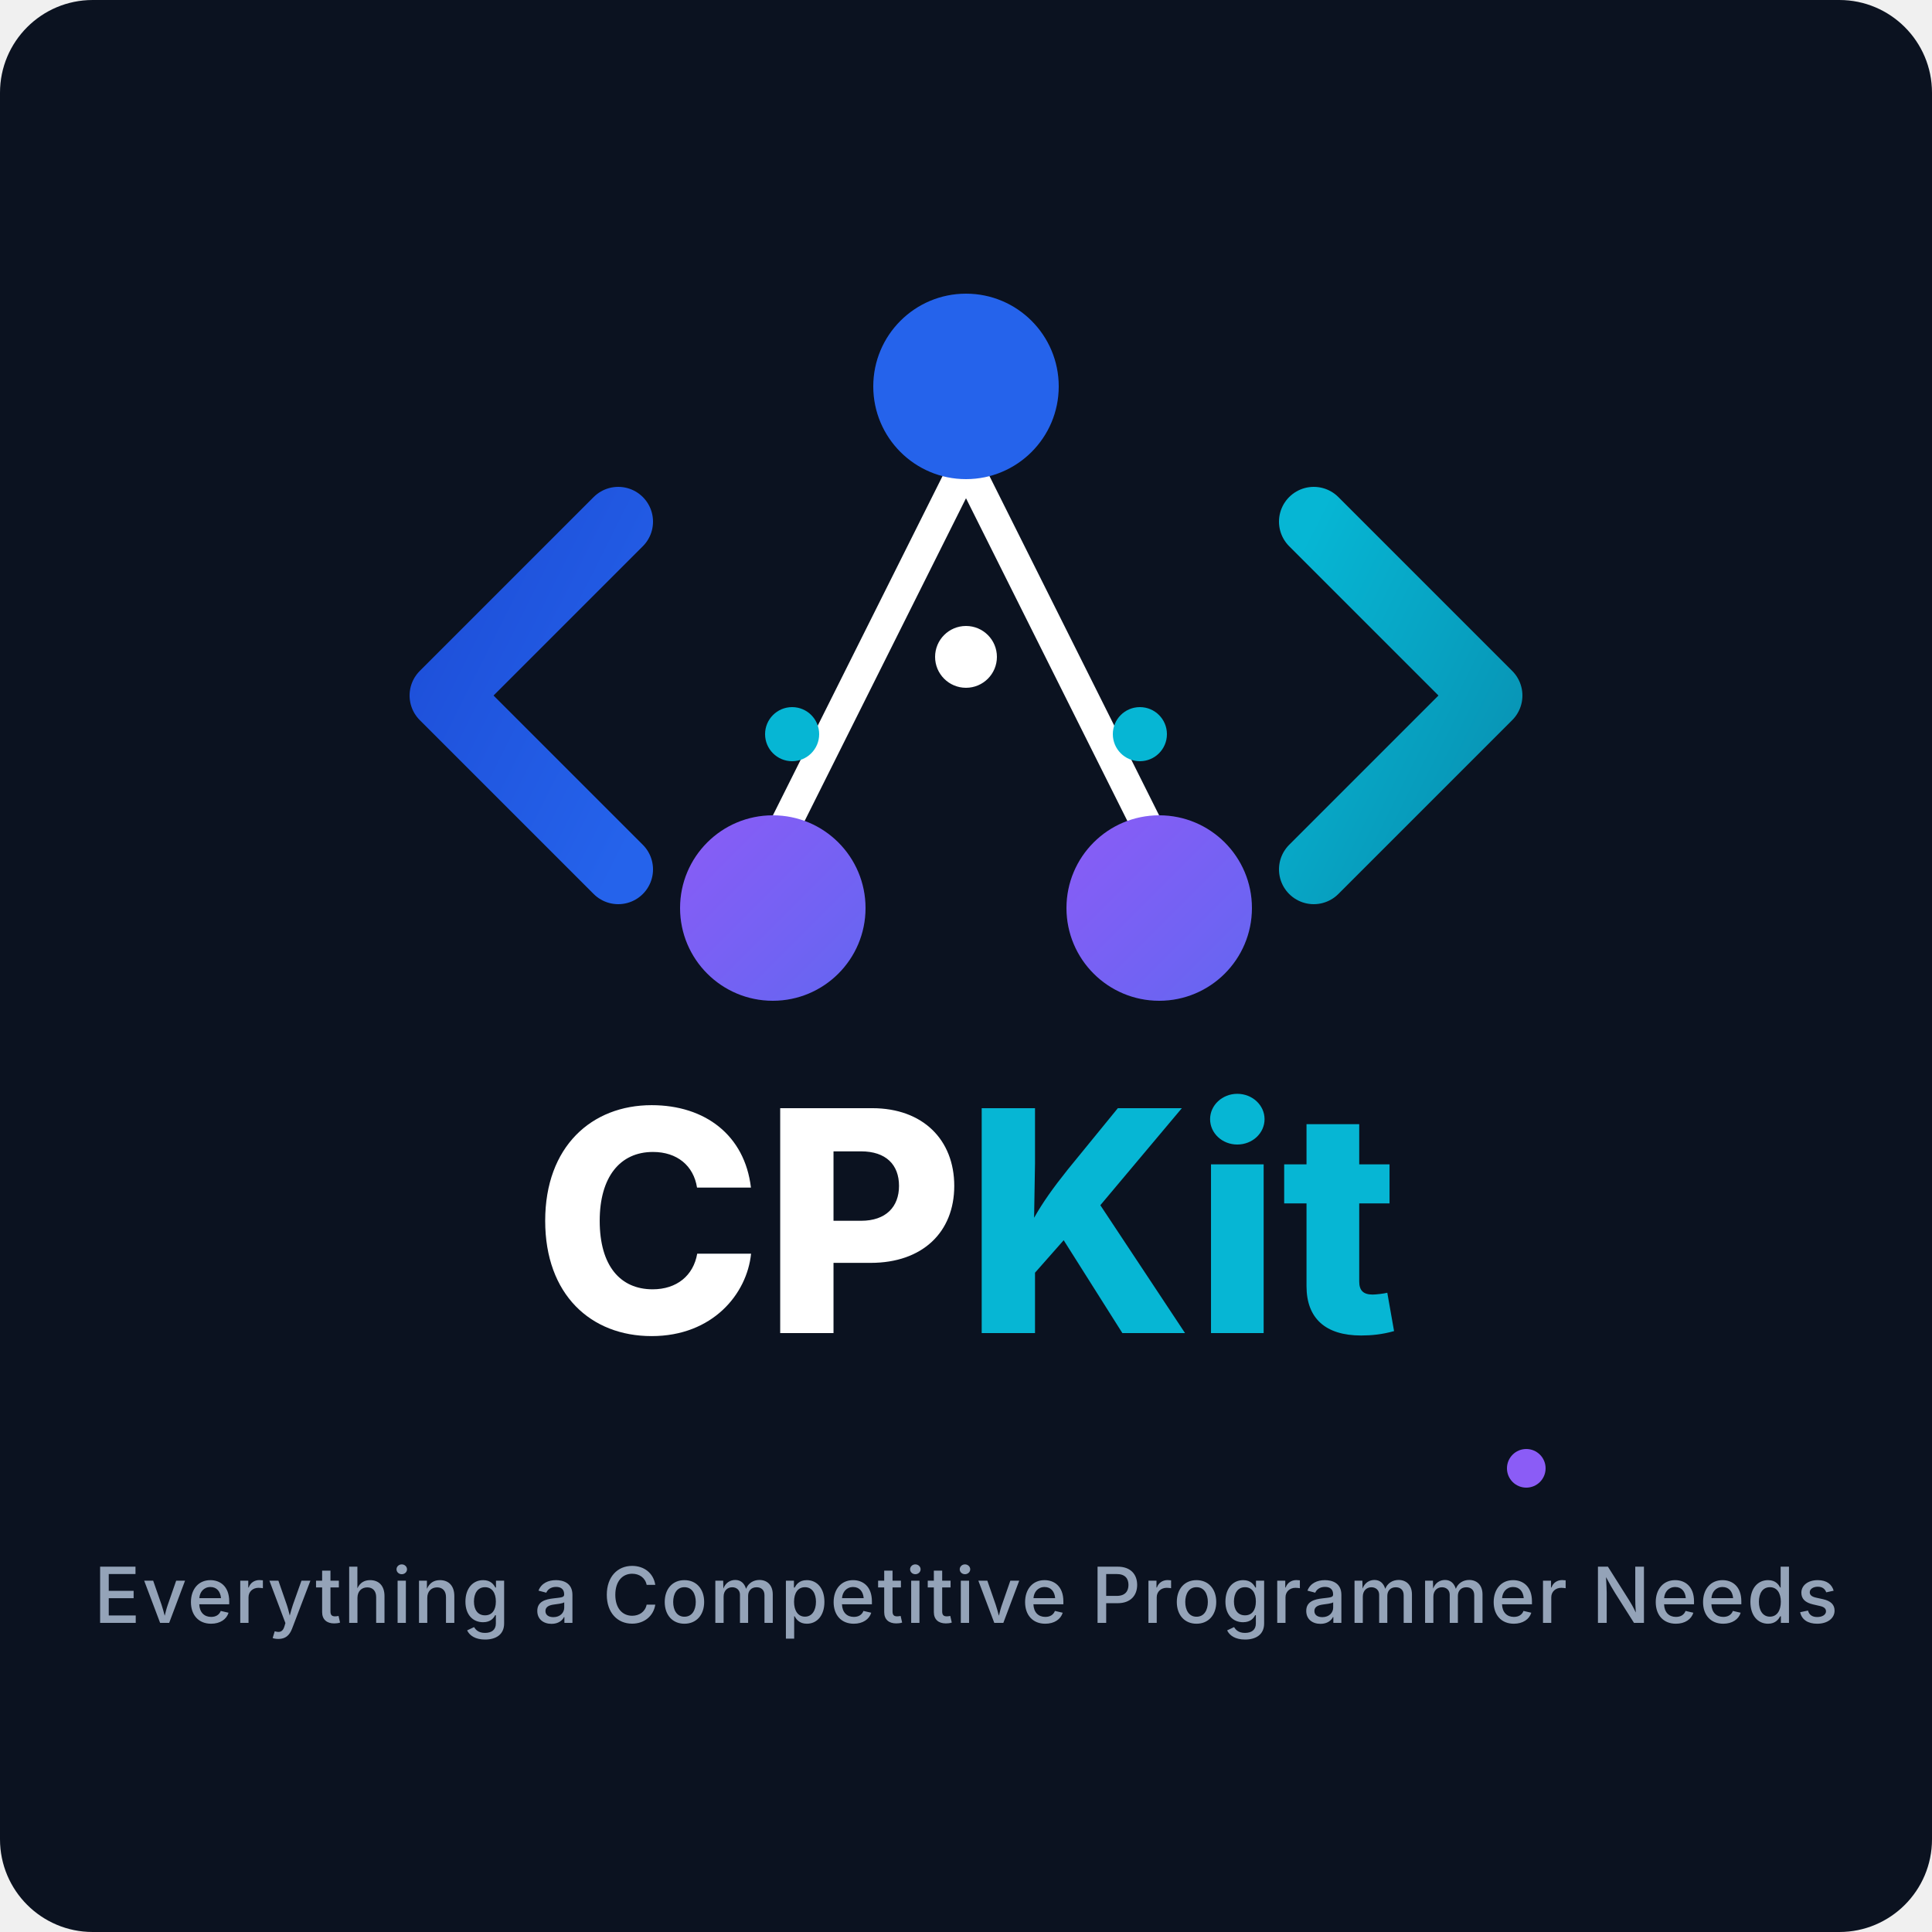
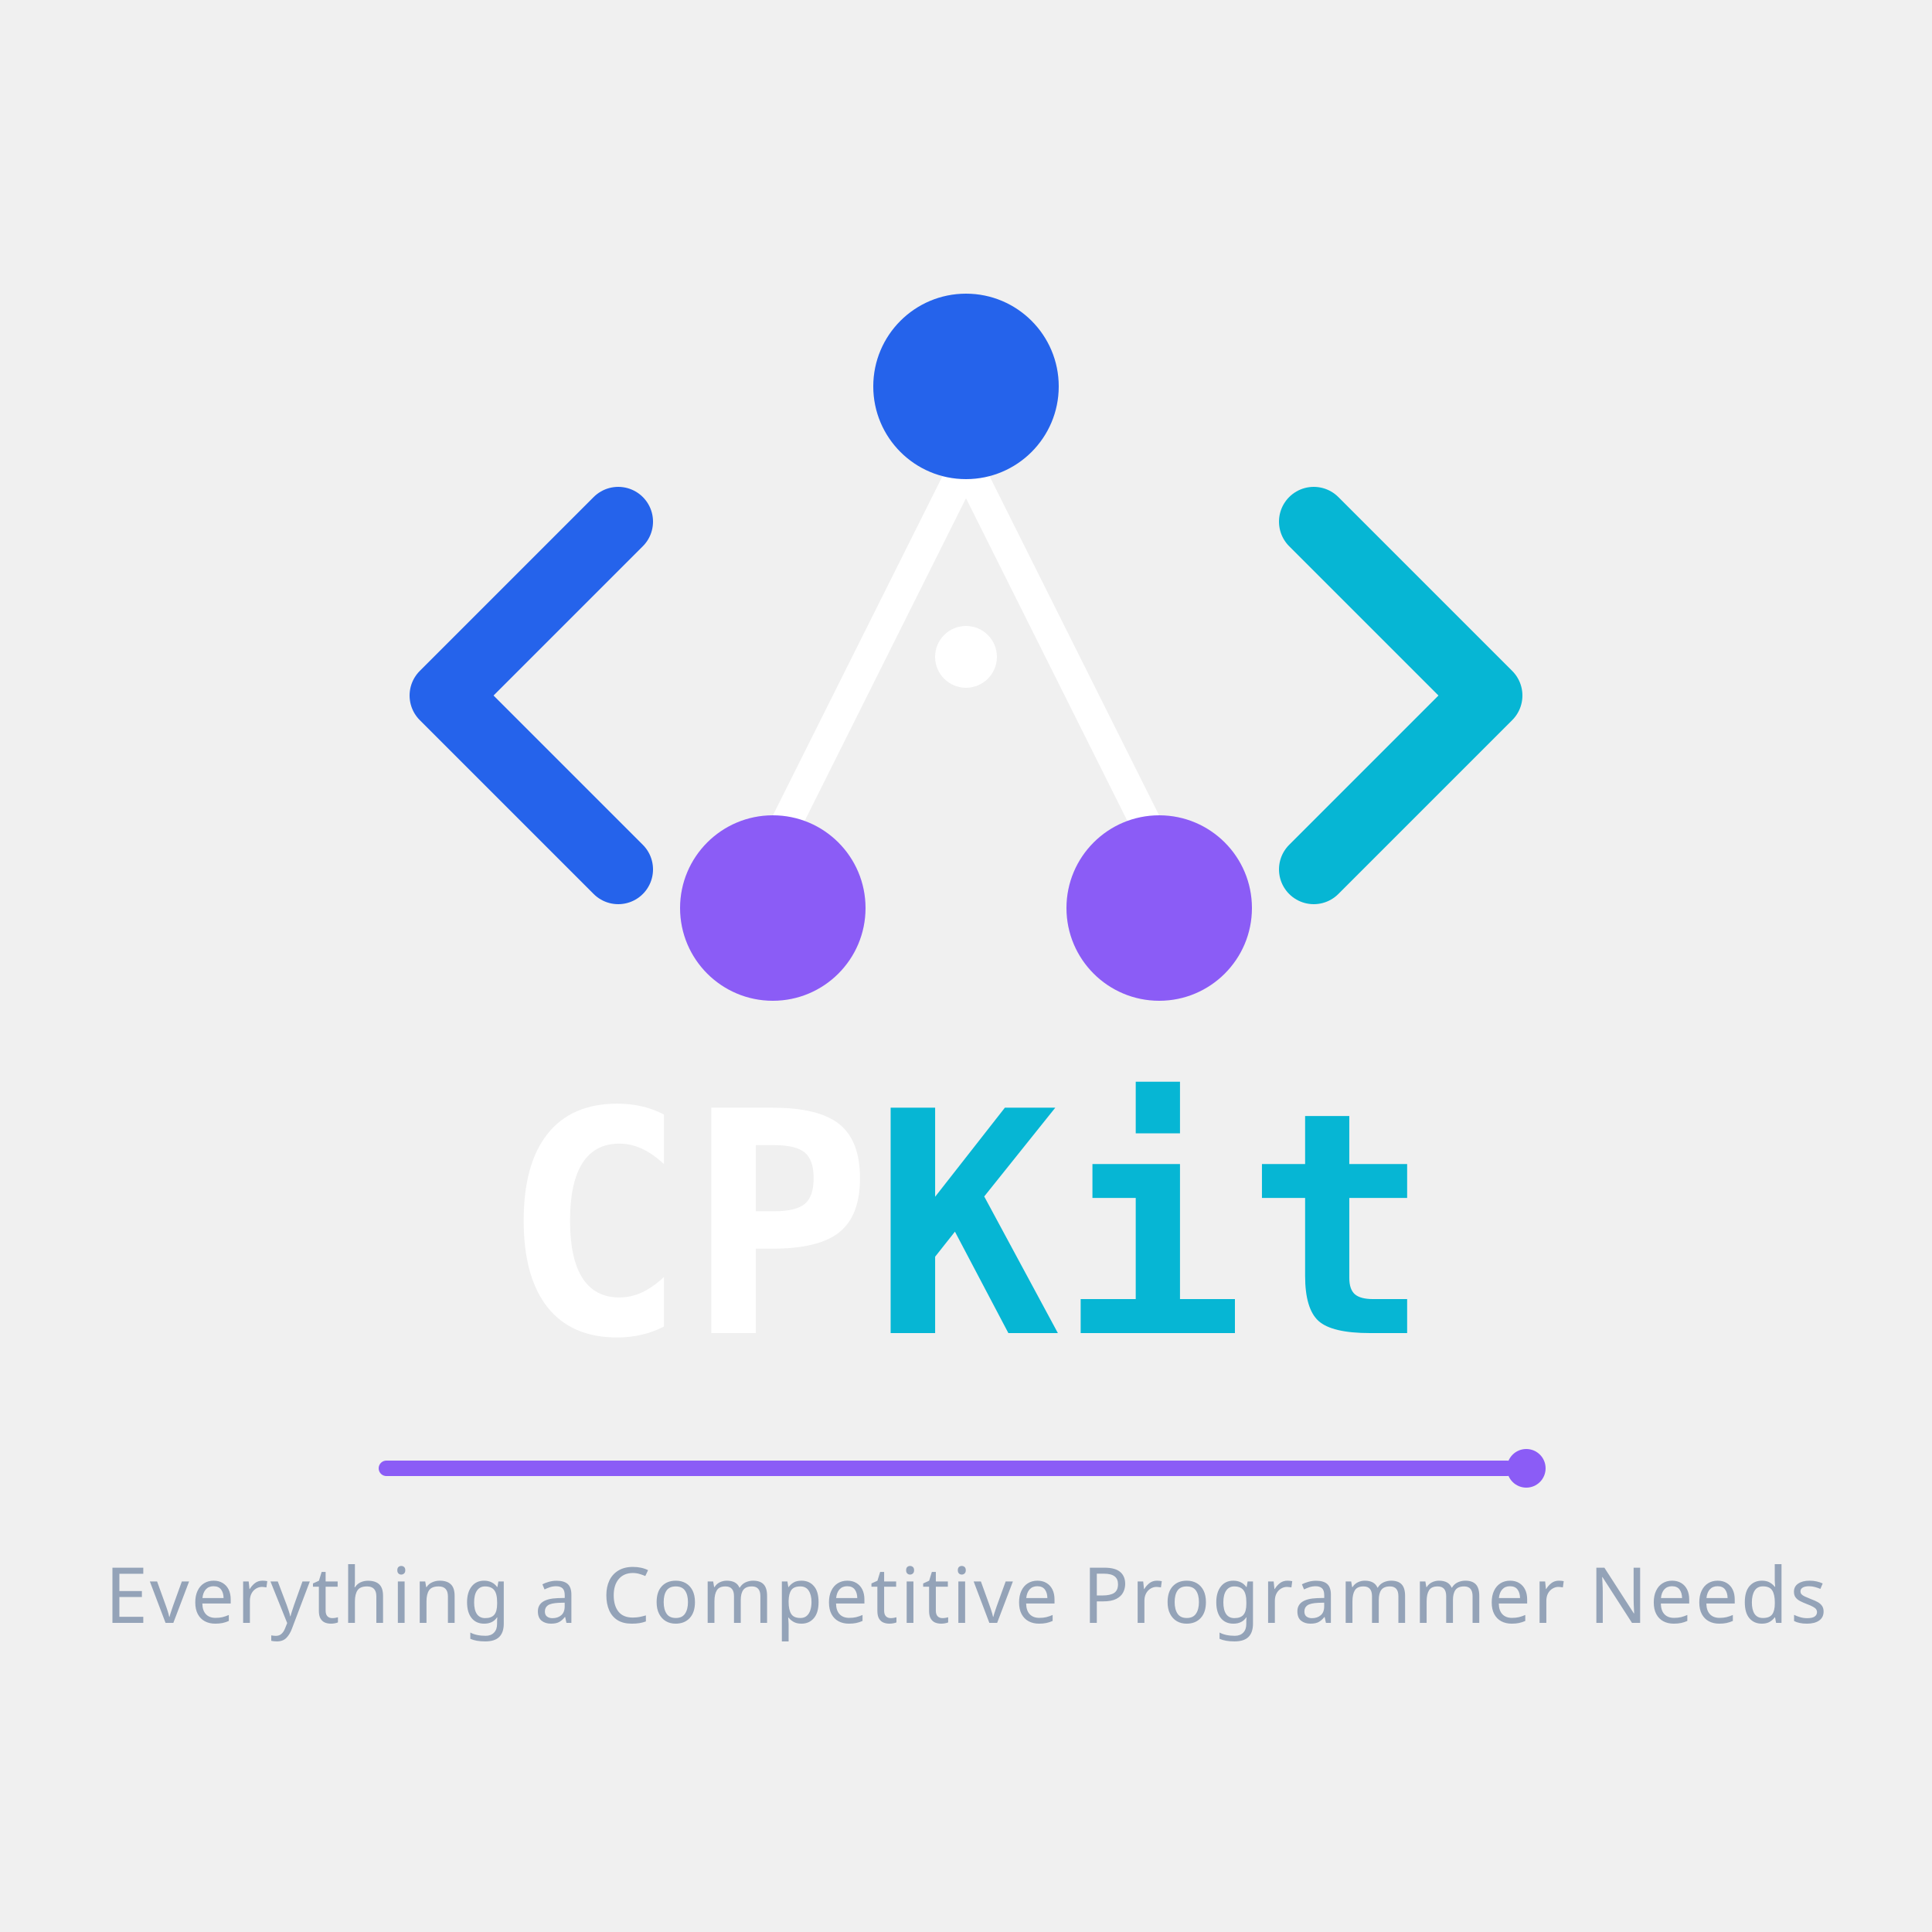
<svg xmlns="http://www.w3.org/2000/svg" viewBox="0 0 500 500" width="100%" height="100%" fill="none">
-   <defs>
-     <linearGradient id="bracketLeftGrad" x1="0%" y1="0%" x2="100%" y2="100%">
-       <stop offset="0%" stop-color="#1D4ED8" />
-       <stop offset="100%" stop-color="#2563EB" />
-     </linearGradient>
-     <linearGradient id="bracketRightGrad" x1="0%" y1="0%" x2="100%" y2="100%">
-       <stop offset="0%" stop-color="#06B6D4" />
-       <stop offset="100%" stop-color="#0891B2" />
-     </linearGradient>
-     <linearGradient id="purpleNodeGrad" x1="0%" y1="0%" x2="100%" y2="100%">
-       <stop offset="0%" stop-color="#8B5CF6" />
-       <stop offset="100%" stop-color="#6366F1" />
-     </linearGradient>
-     <linearGradient id="dividerGrad" x1="0%" y1="0%" x2="100%" y2="0%">
-       <stop offset="0%" stop-color="#2563EB" />
-       <stop offset="50%" stop-color="#8B5CF6" />
-       <stop offset="100%" stop-color="#06B6D4" />
-     </linearGradient>
-   </defs>
-   <style>
-     .brand-title { font-family: 'Inter', -apple-system, sans-serif; font-weight: 800; font-size: 80px; }
-     .brand-tagline { font-family: 'Inter', -apple-system, sans-serif; font-weight: 500; font-size: 20px; fill: #94A3B8; letter-spacing: 0.5px; }
-   </style>
-   <rect width="100%" height="100%" fill="#0B1220" rx="24" />
-   <path d="M 160,135 L 115,180 L 160,225" stroke="url(#bracketLeftGrad)" stroke-width="18" stroke-linecap="round" stroke-linejoin="round" />
-   <path d="M 340,135 L 385,180 L 340,225" stroke="url(#bracketRightGrad)" stroke-width="18" stroke-linecap="round" stroke-linejoin="round" />
+   <path d="M 160,135 L 115,180 L 160,225" stroke="#2563EB" stroke-width="18" stroke-linecap="round" stroke-linejoin="round" />
+   <path d="M 340,135 L 385,180 L 340,225" stroke="#06B6D4" stroke-width="18" stroke-linecap="round" stroke-linejoin="round" />
  <line x1="250" y1="120" x2="200" y2="220" stroke="#FFFFFF" stroke-width="8" stroke-linecap="round" />
  <line x1="250" y1="120" x2="300" y2="220" stroke="#FFFFFF" stroke-width="8" stroke-linecap="round" />
  <circle cx="250" cy="170" r="8" fill="#FFFFFF" />
-   <circle cx="205" cy="190" r="7" fill="#06B6D4" />
-   <circle cx="295" cy="190" r="7" fill="#06B6D4" />
  <circle cx="250" cy="100" r="24" fill="#2563EB" />
-   <circle cx="200" cy="235" r="24" fill="url(#purpleNodeGrad)" />
-   <circle cx="300" cy="235" r="24" fill="url(#purpleNodeGrad)" />
+   <circle cx="200" cy="235" r="24" fill="#8B5CF6" />
+   <circle cx="300" cy="235" r="24" fill="#8B5CF6" />
+   <style>
+     .brand-title { font-family: monospace; font-weight: 900; font-size: 80px; }
+     .brand-tagline { font-family: sans-serif; font-weight: 500; font-size: 20px; fill: #94A3B8; letter-spacing: 0.5px; }
+   </style>
  <text x="250" y="345" text-anchor="middle" class="brand-title" fill="#FFFFFF">CP<tspan fill="#06B6D4">Kit</tspan>
  </text>
-   <line x1="100" x2="390" y1="380" y2="380" stroke="url(#dividerGrad)" stroke-width="4" stroke-linecap="round" />
+   <line x1="100" x2="390" y1="380" y2="380" stroke="#8B5CF6" stroke-width="4" stroke-linecap="round" />
  <circle cx="395" cy="380" r="5" fill="#8B5CF6" />
  <text x="250" y="420" text-anchor="middle" class="brand-tagline">Everything a Competitive Programmer Needs</text>
</svg>
